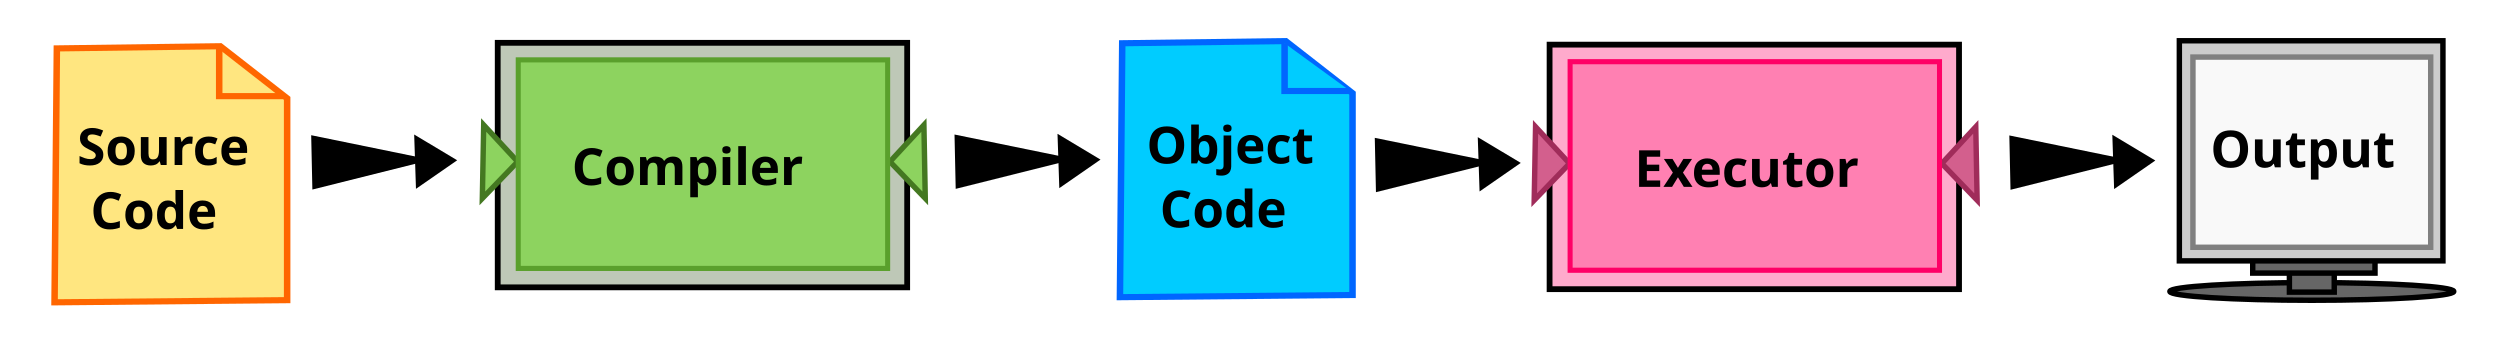
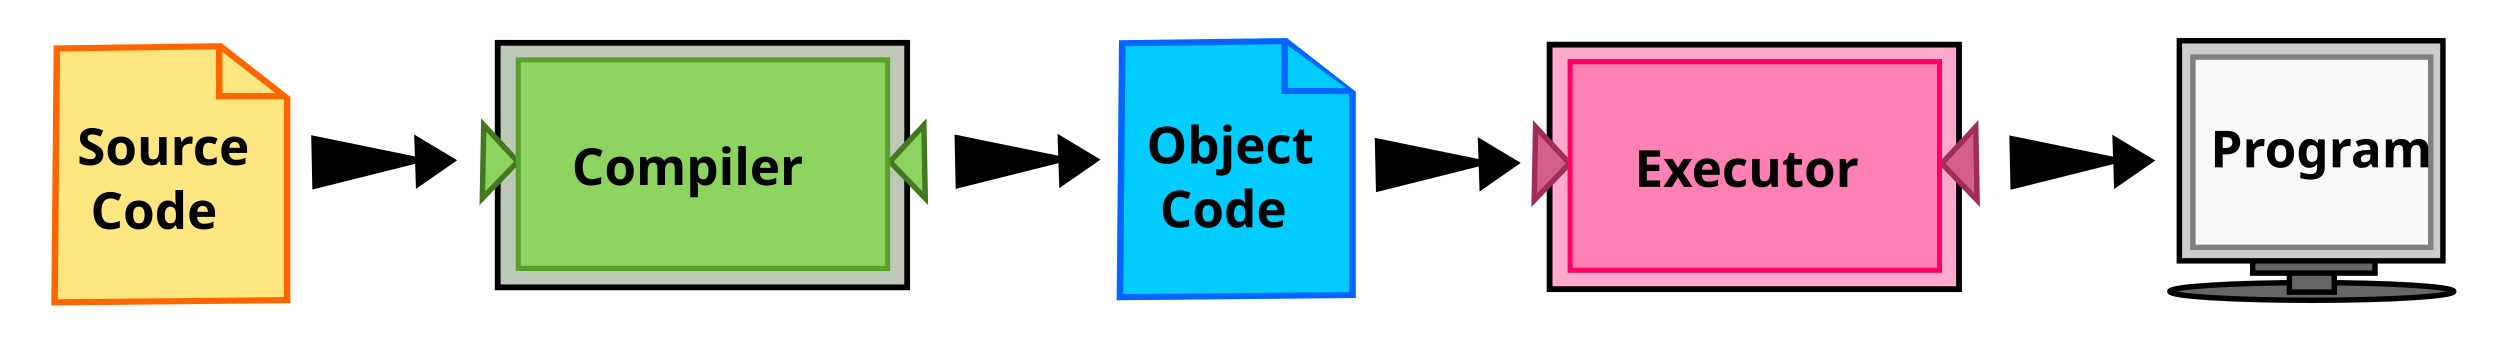
<svg xmlns="http://www.w3.org/2000/svg" version="1.1" width="460" height="62" id="svg3012">
  <defs id="defs3014">
    <filter x="-0.5" y="-0.5" width="2" height="2" color-interpolation-filters="sRGB" id="filter3288">
      <feGaussianBlur result="result1" stdDeviation="0.01" id="feGaussianBlur3290" />
      <feBlend in2="result1" mode="multiply" result="fbSourceGraphic" id="feBlend3292" />
      <feTurbulence result="result3" numOctaves="3" seed="0" type="fractalNoise" baseFrequency="0.8" id="feTurbulence3294" />
      <feDisplacementMap in2="result3" scale="50" xChannelSelector="R" yChannelSelector="G" in="fbSourceGraphic" result="result2" id="feDisplacementMap3296" />
      <feMorphology result="result4" operator="dilate" radius="1" id="feMorphology3298" />
      <feBlend in2="result2" mode="screen" id="feBlend3300" />
    </filter>
    <filter color-interpolation-filters="sRGB" id="filter4280">
      <feGaussianBlur stdDeviation="3" result="result1" id="feGaussianBlur4282" />
      <feBlend in2="result1" mode="multiply" in="result1" result="result5" id="feBlend4284" />
      <feGaussianBlur stdDeviation="1" result="result6" in="result5" id="feGaussianBlur4286" />
      <feComposite in2="result5" operator="xor" in="result6" result="result8" id="feComposite4288" />
      <feComposite in2="result8" operator="xor" in="result6" result="fbSourceGraphic" id="feComposite4290" />
      <feSpecularLighting specularExponent="55" specularConstant="2.2" surfaceScale="2" lighting-color="#ffffff" result="result1" in="fbSourceGraphic" id="feSpecularLighting4292">
        <fePointLight z="20000" y="-10000" x="-5000" id="fePointLight4294" />
      </feSpecularLighting>
      <feComposite in2="fbSourceGraphic" operator="in" in="result1" result="result2" id="feComposite4296" />
      <feComposite in2="result2" operator="arithmetic" k1="0" k2="2" k3="1" k4="0" in="fbSourceGraphic" result="result4" id="feComposite4298" />
      <feComposite in2="result4" operator="in" result="result91" id="feComposite4300" />
      <feBlend in2="result91" mode="darken" id="feBlend4302" />
    </filter>
    <filter color-interpolation-filters="sRGB" id="filter4329">
      <feGaussianBlur stdDeviation="3" result="result1" id="feGaussianBlur4331" />
      <feBlend in2="result1" mode="multiply" in="result1" result="result5" id="feBlend4333" />
      <feGaussianBlur stdDeviation="1" result="result6" in="result5" id="feGaussianBlur4335" />
      <feComposite in2="result5" operator="xor" in="result6" result="result8" id="feComposite4337" />
      <feComposite in2="result8" operator="xor" in="result6" result="fbSourceGraphic" id="feComposite4339" />
      <feSpecularLighting specularExponent="55" specularConstant="2.2" surfaceScale="2" lighting-color="#ffffff" result="result1" in="fbSourceGraphic" id="feSpecularLighting4341">
        <fePointLight z="20000" y="-10000" x="-5000" id="fePointLight4343" />
      </feSpecularLighting>
      <feComposite in2="fbSourceGraphic" operator="in" in="result1" result="result2" id="feComposite4345" />
      <feComposite in2="result2" operator="arithmetic" k1="0" k2="2" k3="1" k4="0" in="fbSourceGraphic" result="result4" id="feComposite4347" />
      <feComposite in2="result4" operator="in" result="result91" id="feComposite4349" />
      <feBlend in2="result91" mode="darken" id="feBlend4351" />
    </filter>
    <filter x="-0.5" y="-0.5" width="2" height="2" color-interpolation-filters="sRGB" id="filter4588">
      <feGaussianBlur result="result1" stdDeviation="0.01" id="feGaussianBlur4590" />
      <feBlend in2="result1" mode="multiply" result="fbSourceGraphic" id="feBlend4592" />
      <feTurbulence result="result3" numOctaves="3" seed="0" type="fractalNoise" baseFrequency="0.8" id="feTurbulence4594" />
      <feDisplacementMap in2="result3" scale="50" xChannelSelector="R" yChannelSelector="G" in="fbSourceGraphic" result="result2" id="feDisplacementMap4596" />
      <feMorphology result="result4" operator="dilate" radius="1" id="feMorphology4598" />
      <feBlend in2="result2" mode="screen" id="feBlend4600" />
    </filter>
    <filter x="-0.5" y="-0.5" width="2" height="2" color-interpolation-filters="sRGB" id="filter4789">
      <feGaussianBlur result="result1" stdDeviation="0.01" id="feGaussianBlur4791" />
      <feBlend in2="result1" mode="multiply" result="fbSourceGraphic" id="feBlend4793" />
      <feTurbulence result="result3" numOctaves="3" seed="0" type="fractalNoise" baseFrequency="0.8" id="feTurbulence4795" />
      <feDisplacementMap in2="result3" scale="50" xChannelSelector="R" yChannelSelector="G" in="fbSourceGraphic" result="result2" id="feDisplacementMap4797" />
      <feMorphology result="result4" operator="dilate" radius="1" id="feMorphology4799" />
      <feBlend in2="result2" mode="screen" id="feBlend4801" />
    </filter>
    <filter x="-0.5" y="-0.5" width="2" height="2" color-interpolation-filters="sRGB" id="filter4805">
      <feGaussianBlur result="result1" stdDeviation="0.01" id="feGaussianBlur4807" />
      <feBlend in2="result1" mode="multiply" result="fbSourceGraphic" id="feBlend4809" />
      <feTurbulence result="result3" numOctaves="3" seed="0" type="fractalNoise" baseFrequency="0.8" id="feTurbulence4811" />
      <feDisplacementMap in2="result3" scale="50" xChannelSelector="R" yChannelSelector="G" in="fbSourceGraphic" result="result2" id="feDisplacementMap4813" />
      <feMorphology result="result4" operator="dilate" radius="1" id="feMorphology4815" />
      <feBlend in2="result2" mode="screen" id="feBlend4817" />
    </filter>
  </defs>
  <g transform="translate(0,-990.3622)" id="layer1">
    <g transform="matrix(1.198502,0,0,1.129496,-9.878157,-132.2661)" id="g3160">
      <path d="m 16.971,1001.804 -0.354,41.366 35.709,-0.354 0,-32.88 -10.253,-8.485 z" id="path3130" style="fill:#ffe680;stroke:#ff6600;stroke-width:1px;stroke-linecap:butt;stroke-linejoin:miter;stroke-opacity:1" />
      <path d="m 41.896,11.442 0,7.778 10.076,0" transform="translate(0,990.3622)" id="path3158" style="fill:none;stroke:#ff6600;stroke-width:1px;stroke-linecap:butt;stroke-linejoin:miter;stroke-opacity:1" />
    </g>
    <text x="14.201" y="1020.722" id="text3302" xml:space="preserve" style="font-size:9.411px;font-style:normal;font-weight:normal;line-height:125%;letter-spacing:0px;word-spacing:0px;fill:#000000;fill-opacity:1;stroke:none;font-family:Sans">
      <tspan x="14.201" y="1020.722" id="tspan3304" style="font-weight:bold;-inkscape-font-specification:Sans Bold">Source </tspan>
      <tspan x="14.201" y="1032.485" id="tspan3306" style="font-weight:bold;-inkscape-font-specification:Sans Bold"> Code</tspan>
    </text>
    <g transform="translate(21.5,-0.5)" id="g4324">
      <rect width="75.339" height="44.992" x="70.081" y="998.741" id="rect4094-3" style="fill:#bec8b7;fill-opacity:1;stroke:#000000;stroke-width:1.067;stroke-opacity:1" />
      <path d="m 142.25,1020.612 6.25,-6.75 0.25,13.5 z" id="path4304-5" style="fill:#8dd35f;fill-opacity:1;stroke:#447821;stroke-width:1px;stroke-linecap:butt;stroke-linejoin:miter;stroke-opacity:1" />
      <path d="M 73.75,30.25 67.5,23.5 67.25,37 z" transform="translate(0,990.3622)" id="path4304" style="fill:#8dd35f;fill-opacity:1;stroke:#447821;stroke-width:1px;stroke-linecap:butt;stroke-linejoin:miter;stroke-opacity:1" />
      <rect width="61.597" height="34.28" x="77.563" y="1004.425" transform="matrix(1.103463,0,0,1.119412,-11.73115,-122.4867)" id="rect4094" style="fill:#8dd35f;fill-opacity:1;stroke:#5aa02c;stroke-width:0.842;stroke-opacity:1" />
      <path d="m 62.25,-21.5 c 0,0 0,0 0,0 0,0 0,0 0,0 0,0 0,0 0,0 0,0 0,0 0,0 z" transform="translate(-18,990.3622)" id="path4622" style="fill:#000000;fill-rule:evenodd;stroke:none" />
    </g>
    <text x="105.211" y="1024.406" id="text3302-7" xml:space="preserve" style="font-size:9.411px;font-style:normal;font-weight:normal;line-height:125%;letter-spacing:0px;word-spacing:0px;fill:#000000;fill-opacity:1;stroke:none;font-family:Sans">
      <tspan x="105.211" y="1024.406" id="tspan3306-3" style="font-weight:bold;-inkscape-font-specification:Sans Bold">Compiler</tspan>
    </text>
    <g transform="translate(202.5,0)" id="g4680">
      <g transform="translate(16,0)" id="g4369">
        <path d="m 235,55.625 a 26.125,1.625 0 1 1 -52.25,0 26.125,1.625 0 1 1 52.25,0 z" transform="translate(-2,988.3622)" id="path4365" style="fill:#666666;fill-opacity:1;stroke:#000000;stroke-opacity:1" />
        <rect width="8.25" height="6" x="202.75" y="47.75" transform="translate(0,990.3622)" id="rect4361" style="fill:#666666;fill-opacity:1;stroke:#000000;stroke-opacity:1" />
        <rect width="22.5" height="6.5" x="196" y="43.75" transform="translate(0,990.3622)" id="rect4357" style="fill:#666666;fill-opacity:1;stroke:#000000;stroke-opacity:1" />
        <rect width="48.5" height="40.5" x="182.5" y="997.862" id="rect4353" style="fill:#cccccc;fill-opacity:1;stroke:#000000;stroke-opacity:1" />
        <rect width="43.75" height="35" x="185" y="1000.862" id="rect4355" style="fill:#f9f9f9;fill-opacity:1;stroke:#808080;stroke-opacity:1" />
      </g>
      <text x="204.211" y="1021.156" id="text3302-0" xml:space="preserve" style="font-size:9.411px;font-style:normal;font-weight:normal;line-height:125%;letter-spacing:0px;word-spacing:0px;fill:#000000;fill-opacity:1;stroke:none;font-family:Sans">
-         <tspan x="204.211" y="1021.156" id="tspan3306-4" style="font-weight:bold;-inkscape-font-specification:Sans Bold">Output</tspan>
+         <tspan x="204.211" y="1021.156" id="tspan3306-4" style="font-weight:bold;-inkscape-font-specification:Sans Bold">Program</tspan>
      </text>
    </g>
    <g transform="translate(-21.93874,56.18614)" id="g4646">
      <path d="m 106.058,963.668 -7.911,-4.741 0.331,9.995 z" id="path4638" style="fill:#000000;fill-rule:evenodd;stroke:none" />
      <path d="m 101.302,963.576 -22.105,-4.521 0.217,9.998 z" id="path4642" style="fill:#000000;fill-rule:evenodd;stroke:none" />
    </g>
    <g transform="translate(96.43379,56.05842)" id="g4646-3">
      <path d="m 106.058,963.668 -7.911,-4.741 0.331,9.995 z" id="path4638-0" style="fill:#000000;fill-rule:evenodd;stroke:none" />
      <path d="m 101.302,963.576 -22.105,-4.521 0.217,9.998 z" id="path4642-5" style="fill:#000000;fill-rule:evenodd;stroke:none" />
    </g>
    <g transform="matrix(1.198502,0,0,1.129496,186.1524,-133.2139)" id="g3160-1" style="fill:#00ccff;fill-opacity:1;stroke:#0066ff">
      <path d="m 16.971,1001.804 -0.354,41.366 35.709,-0.354 0,-32.88 -10.253,-8.485 z" id="path3130-8" style="fill:#00ccff;fill-opacity:1;stroke:#0066ff;stroke-width:1px;stroke-linecap:butt;stroke-linejoin:miter;stroke-opacity:1" />
      <path d="m 41.896,11.442 0,7.778 10.076,0" transform="translate(0,990.3622)" id="path3158-3" style="fill:#00ccff;fill-opacity:1;stroke:#0066ff;stroke-width:1px;stroke-linecap:butt;stroke-linejoin:miter;stroke-opacity:1" />
    </g>
    <text x="210.955" y="1020.432" id="text3302-7-6" xml:space="preserve" style="font-size:9.411px;font-style:normal;font-weight:normal;line-height:125%;letter-spacing:0px;word-spacing:0px;fill:#000000;fill-opacity:1;stroke:none;font-family:Sans">
      <tspan x="210.955" y="1020.432" id="tspan3306-3-1" style="font-weight:bold;-inkscape-font-specification:Sans Bold">Object</tspan>
      <tspan x="210.955" y="1032.195" id="tspan4840" style="font-weight:bold;-inkscape-font-specification:Sans Bold"> Code</tspan>
    </text>
    <g transform="translate(215.0425,-0.1642569)" id="g4324-8">
      <rect width="75.339" height="44.992" x="70.081" y="998.741" id="rect4094-3-9" style="fill:#ffaacc;fill-opacity:1;stroke:#000000;stroke-width:1.067;stroke-opacity:1" />
      <path d="m 142.25,1020.612 6.25,-6.75 0.25,13.5 z" id="path4304-5-7" style="fill:#d35f8d;fill-opacity:1;stroke:#a02c5a;stroke-width:1px;stroke-linecap:butt;stroke-linejoin:miter;stroke-opacity:1" />
      <path d="M 73.75,30.25 67.5,23.5 67.25,37 z" transform="translate(0,990.3622)" id="path4304-3" style="fill:#d35f8d;fill-opacity:1;stroke:#a02c5a;stroke-width:1px;stroke-linecap:butt;stroke-linejoin:miter;stroke-opacity:1" />
      <rect width="61.597" height="34.28" x="77.563" y="1004.425" transform="matrix(1.103463,0,0,1.119412,-11.73115,-122.4867)" id="rect4094-2" style="fill:#ff80b2;fill-opacity:1;stroke:#ff0066;stroke-width:0.842;stroke-opacity:1" />
      <path d="m 62.25,-21.5 c 0,0 0,0 0,0 0,0 0,0 0,0 0,0 0,0 0,0 0,0 0,0 0,0 z" transform="translate(-18,990.3622)" id="path4622-3" style="fill:#000000;fill-rule:evenodd;stroke:none" />
    </g>
    <text x="300.754" y="1024.742" id="text3302-7-8" xml:space="preserve" style="font-size:9.411px;font-style:normal;font-weight:normal;line-height:125%;letter-spacing:0px;word-spacing:0px;fill:#000000;fill-opacity:1;stroke:none;font-family:Sans">
      <tspan x="300.754" y="1024.742" id="tspan3306-3-0" style="font-weight:bold;-inkscape-font-specification:Sans Bold">Executor</tspan>
    </text>
    <g transform="translate(290.5193,56.22942)" id="g4646-3-4">
      <path d="m 106.058,963.668 -7.911,-4.741 0.331,9.995 z" id="path4638-0-6" style="fill:#000000;fill-rule:evenodd;stroke:none" />
      <path d="m 101.302,963.576 -22.105,-4.521 0.217,9.998 z" id="path4642-5-2" style="fill:#000000;fill-rule:evenodd;stroke:none" />
    </g>
    <g transform="translate(173.762,56.66973)" id="g4646-3-5">
      <path d="m 106.058,963.668 -7.911,-4.741 0.331,9.995 z" id="path4638-0-1" style="fill:#000000;fill-rule:evenodd;stroke:none" />
      <path d="m 101.302,963.576 -22.105,-4.521 0.217,9.998 z" id="path4642-5-7" style="fill:#000000;fill-rule:evenodd;stroke:none" />
    </g>
  </g>
</svg>
